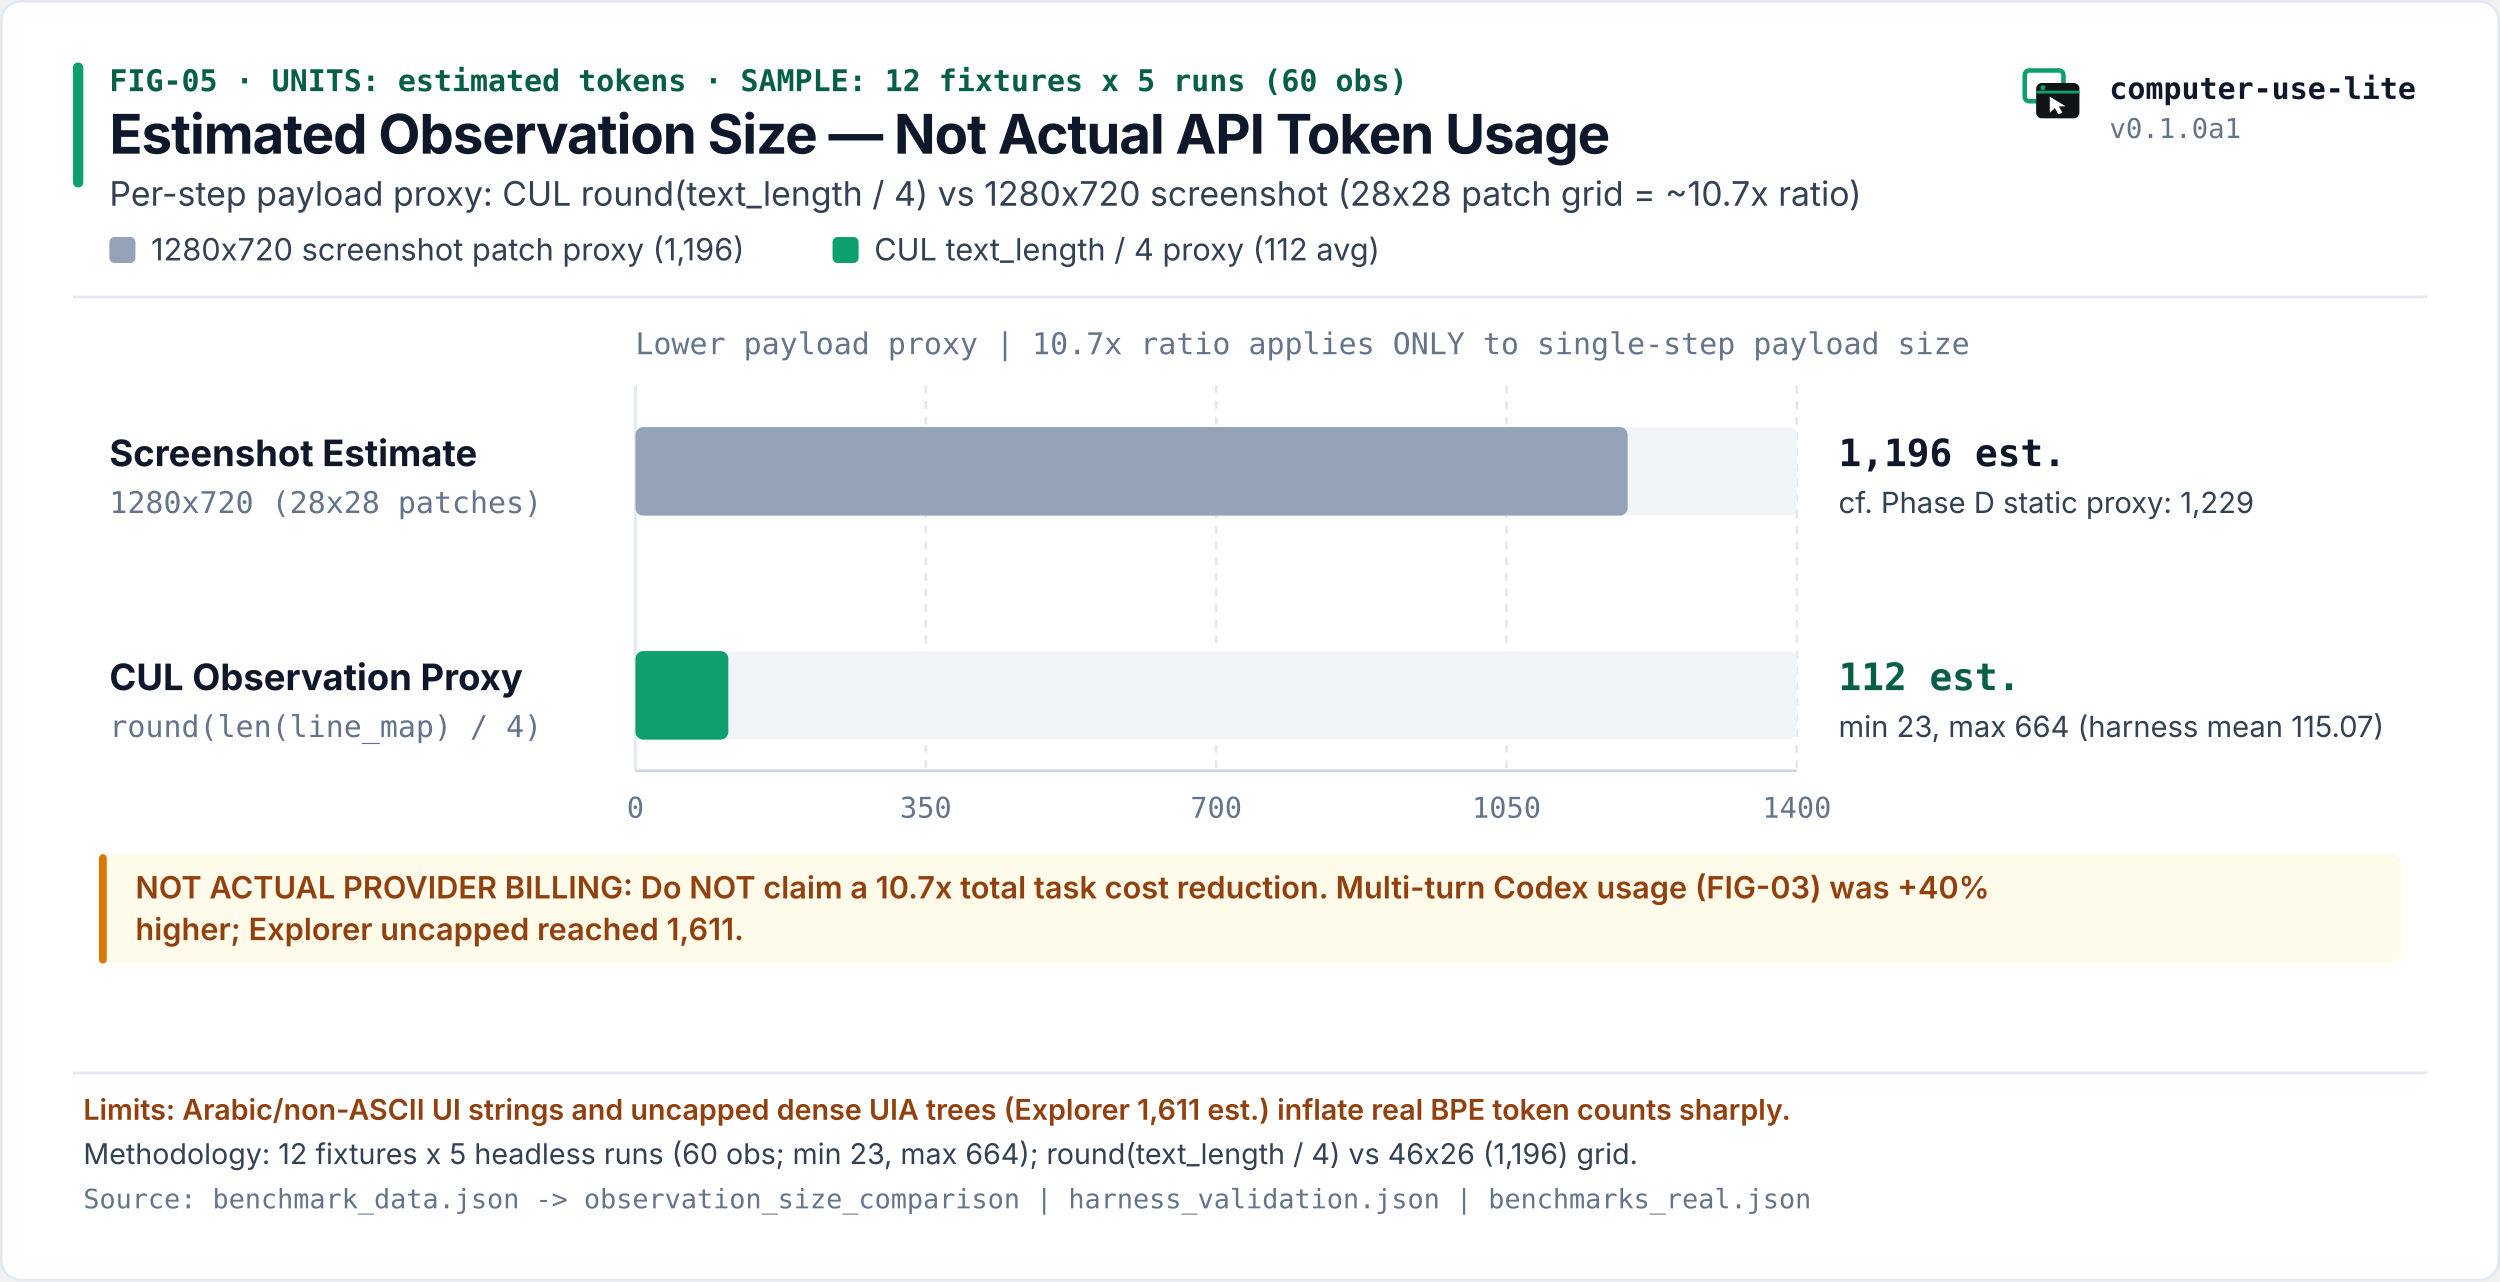
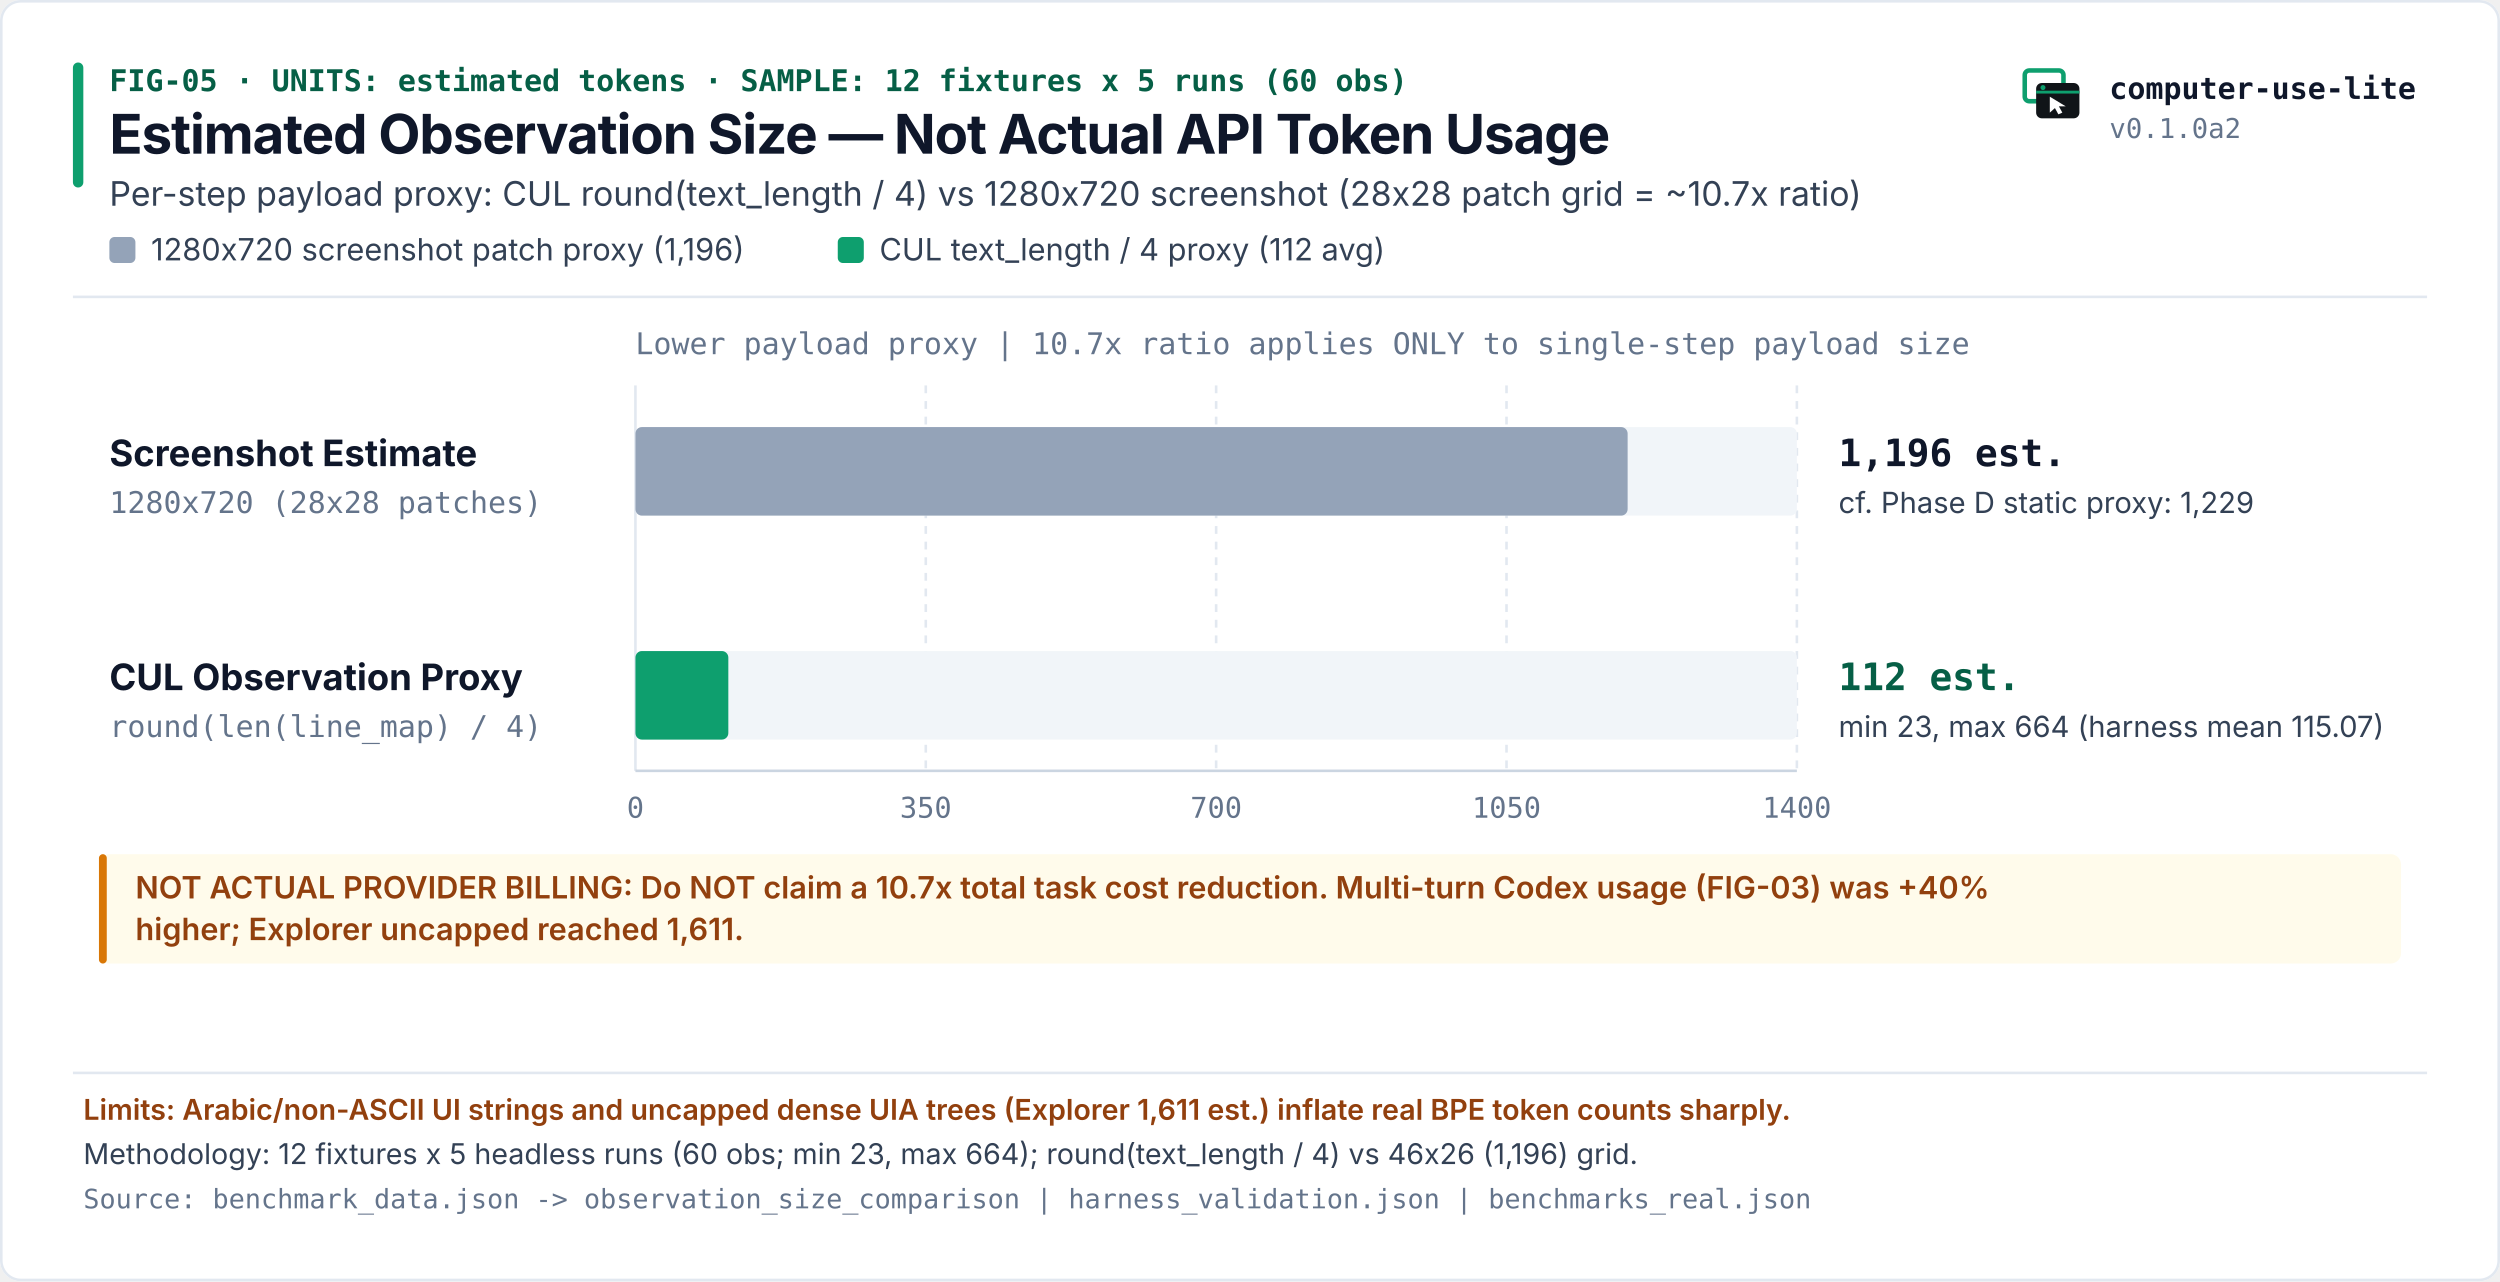
<svg xmlns="http://www.w3.org/2000/svg" viewBox="0 0 960 492" width="960" height="492" role="img" aria-labelledby="fig-05-title fig-05-desc" style="display:block;max-width:100%;height:auto;font-family:Inter, 'Segoe UI', system-ui, -apple-system, sans-serif">
  <rect x="0" y="0" width="960" height="492" rx="8" fill="#FFFFFF" />
  <rect x="0.5" y="0.5" width="959" height="491" rx="7.5" fill="none" stroke="#E2E8F0" stroke-width="1" />
  <rect x="28" y="24" width="4" height="48" rx="2" fill="#0E9F6E" />
  <text x="42" y="35" fill="#065F46" font-family="'JetBrains Mono', 'Cascadia Code', Consolas, monospace" font-size="11.5" font-weight="700">FIG-05   ·   UNITS: estimated tokens   ·   SAMPLE: 12 fixtures x 5 runs (60 obs)</text>
  <text x="42" y="59" fill="#0F172A" font-size="21" font-weight="700" letter-spacing="-0.02em">Estimated Observation Size — Not Actual API Token Usage</text>
  <text x="42" y="79" fill="#334155" font-size="13">Per-step payload proxy: CUL round(text_length / 4) vs 1280x720 screenshot (28x28 patch grid = ~10.7x ratio)</text>
  <g transform="translate(774, 24) scale(0.4375)" aria-hidden="true">
    <rect x="8" y="7" width="34" height="27" rx="4" fill="none" stroke="#0E9F6E" stroke-width="4" />
    <rect x="18" y="18" width="38" height="31" rx="5" fill="#101418" />
    <path d="M18 26 H56" stroke="#0E9F6E" stroke-width="2.5" />
    <circle cx="24" cy="22" r="2.2" fill="#0E9F6E" />
    <path d="M30 30 L30 44 L34.5 40 L37.5 45.5 L41 44 L38 38.5 L44 38.5 Z" fill="#FFFFFF" />
  </g>
  <text x="810" y="38" fill="#0F172A" font-family="'JetBrains Mono', 'Cascadia Code', Consolas, monospace" font-size="11.5" font-weight="700">computer-use-lite</text>
-   <text x="810" y="53" fill="#64748B" font-family="'JetBrains Mono', 'Cascadia Code', Consolas, monospace" font-size="10.5">v0.1.0a1</text>
+   <text x="810" y="53" fill="#64748B" font-family="'JetBrains Mono', 'Cascadia Code', Consolas, monospace" font-size="10.5">v0.1.0a2</text>
  <g transform="translate(42, 100)" font-size="11.8" font-family="Inter, 'Segoe UI', system-ui, -apple-system, sans-serif">
    <g transform="translate(0, 0)">
      <rect x="0" y="-9" width="10" height="10" rx="2" fill="#94A3B8" stroke="none" stroke-width="1" />
      <text x="16" y="0" fill="#334155">1280x720 screenshot patch proxy (1,196)</text>
    </g>
-     <g transform="translate(277.7, 0)">
+     <g transform="translate(279.7, 0)">
      <rect x="0" y="-9" width="10" height="10" rx="2" fill="#0E9F6E" stroke="none" stroke-width="1" />
      <text x="16" y="0" fill="#334155">CUL text_length / 4 proxy (112 avg)</text>
    </g>
  </g>
  <line x1="28" y1="114" x2="932" y2="114" stroke="#E2E8F0" stroke-width="1" />
  <text x="244" y="136" fill="#64748B" font-size="11.5" font-family="'JetBrains Mono', 'Cascadia Code', Consolas, monospace">Lower payload proxy  |  10.7x ratio applies ONLY to single-step payload size</text>
  <g>
    <line x1="244" y1="148" x2="244" y2="296" stroke="#E2E8F0" stroke-width="1" />
    <text x="244" y="314" text-anchor="middle" fill="#64748B" font-family="'JetBrains Mono', 'Cascadia Code', Consolas, monospace" font-size="11">0</text>
  </g>
  <g>
    <line x1="355.5" y1="148" x2="355.5" y2="296" stroke="#E2E8F0" stroke-dasharray="3 3" stroke-width="1" />
    <text x="355.5" y="314" text-anchor="middle" fill="#64748B" font-family="'JetBrains Mono', 'Cascadia Code', Consolas, monospace" font-size="11">350</text>
  </g>
  <g>
    <line x1="467" y1="148" x2="467" y2="296" stroke="#E2E8F0" stroke-dasharray="3 3" stroke-width="1" />
    <text x="467" y="314" text-anchor="middle" fill="#64748B" font-family="'JetBrains Mono', 'Cascadia Code', Consolas, monospace" font-size="11">700</text>
  </g>
  <g>
    <line x1="578.5" y1="148" x2="578.5" y2="296" stroke="#E2E8F0" stroke-dasharray="3 3" stroke-width="1" />
    <text x="578.5" y="314" text-anchor="middle" fill="#64748B" font-family="'JetBrains Mono', 'Cascadia Code', Consolas, monospace" font-size="11">1050</text>
  </g>
  <g>
    <line x1="690" y1="148" x2="690" y2="296" stroke="#E2E8F0" stroke-dasharray="3 3" stroke-width="1" />
    <text x="690" y="314" text-anchor="middle" fill="#64748B" font-family="'JetBrains Mono', 'Cascadia Code', Consolas, monospace" font-size="11">1400</text>
  </g>
  <line x1="244" y1="296" x2="690" y2="296" stroke="#CBD5E1" stroke-width="1" />
  <g>
    <text x="42" y="179" fill="#0F172A" font-size="14" font-weight="700">Screenshot Estimate</text>
    <text x="42" y="197" fill="#64748B" font-size="11.5" font-family="'JetBrains Mono', 'Cascadia Code', Consolas, monospace">1280x720 (28x28 patches)</text>
-     <rect x="244" y="164" width="446" height="34" rx="3" fill="#F1F5F9" />
-     <rect x="244" y="164" width="381.011" height="34" rx="3" fill="#94A3B8" />
+     <rect x="244" y="164" width="446" height="34" rx="2.5" fill="#F1F5F9" />
+     <rect x="244" y="164" width="381.011" height="34" rx="2.5" fill="#94A3B8" />
    <text x="706" y="179" fill="#0F172A" font-family="'JetBrains Mono', 'Cascadia Code', Consolas, monospace" font-size="14.5" font-weight="700">1,196 est.</text>
    <text x="706" y="197" fill="#334155" font-size="11.2">cf. Phase D static proxy: 1,229</text>
  </g>
  <g>
    <text x="42" y="265" fill="#0F172A" font-size="14" font-weight="700">CUL Observation Proxy</text>
    <text x="42" y="283" fill="#64748B" font-size="11.5" font-family="'JetBrains Mono', 'Cascadia Code', Consolas, monospace">round(len(line_map) / 4)</text>
-     <rect x="244" y="250" width="446" height="34" rx="3" fill="#F1F5F9" />
-     <rect x="244" y="250" width="35.68" height="34" rx="3" fill="#0E9F6E" />
+     <rect x="244" y="250" width="446" height="34" rx="2.5" fill="#F1F5F9" />
+     <rect x="244" y="250" width="35.68" height="34" rx="2.5" fill="#0E9F6E" />
    <text x="706" y="265" fill="#065F46" font-family="'JetBrains Mono', 'Cascadia Code', Consolas, monospace" font-size="14.5" font-weight="700">112 est.</text>
    <text x="706" y="283" fill="#334155" font-size="11.2">min 23, max 664 (harness mean 115.07)</text>
  </g>
  <g transform="translate(38, 328)">
    <rect x="0" y="0" width="884" height="42" rx="4" fill="#FFFBEB" />
    <rect x="0" y="0" width="3" height="42" rx="1.5" fill="#D97706" />
    <text x="14" y="17" fill="#92400E" font-size="11.8" font-weight="600">NOT ACTUAL PROVIDER BILLING: Do NOT claim a 10.7x total task cost reduction. Multi-turn Codex usage (FIG-03) was +40%</text>
    <text x="14" y="33" fill="#92400E" font-size="11.8" font-weight="600">higher; Explorer uncapped reached 1,611.</text>
  </g>
  <line x1="28" y1="412" x2="932" y2="412" stroke="#E2E8F0" stroke-width="1" />
  <text x="32" y="430" fill="#92400E" font-size="11" font-weight="600">Limits: Arabic/non-ASCII UI strings and uncapped dense UIA trees (Explorer 1,611 est.) inflate real BPE token counts sharply.</text>
  <text x="32" y="447" fill="#334155" font-size="11">Methodology: 12 fixtures x 5 headless runs (60 obs; min 23, max 664); round(text_length / 4) vs 46x26 (1,196) grid.</text>
  <text x="32" y="464" fill="#64748B" font-family="'JetBrains Mono', 'Cascadia Code', Consolas, monospace" font-size="10.3">Source: benchmark_data.json -&gt; observation_size_comparison | harness_validation.json | benchmarks_real.json</text>
</svg>
